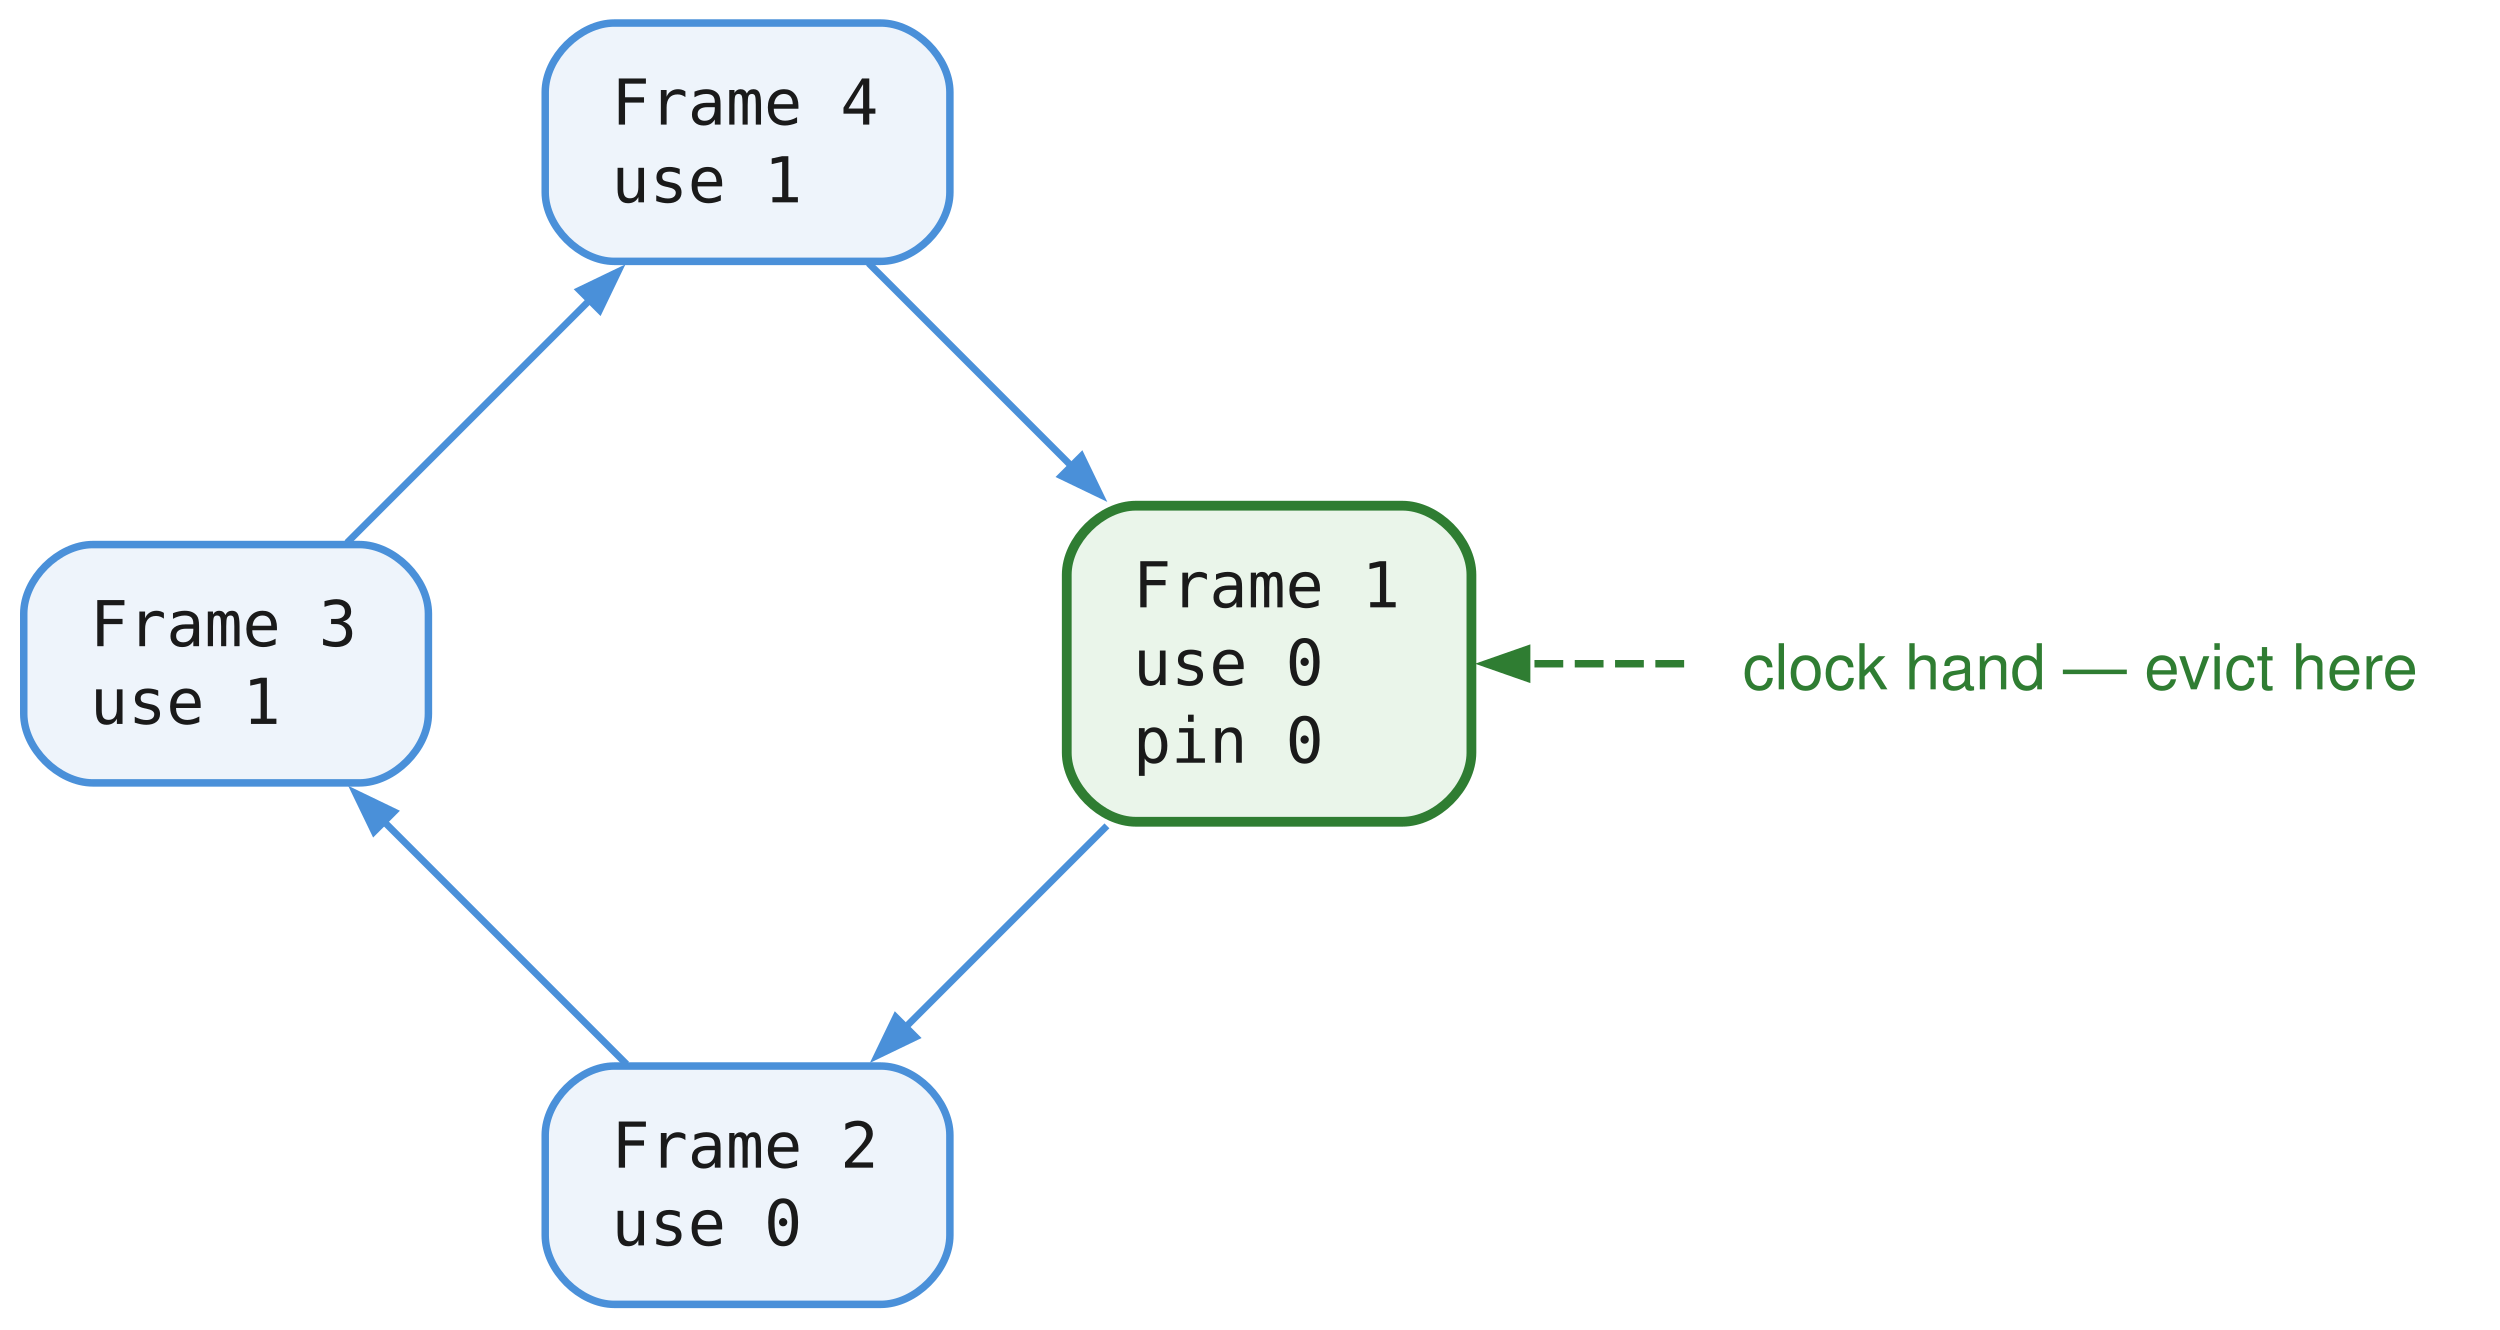
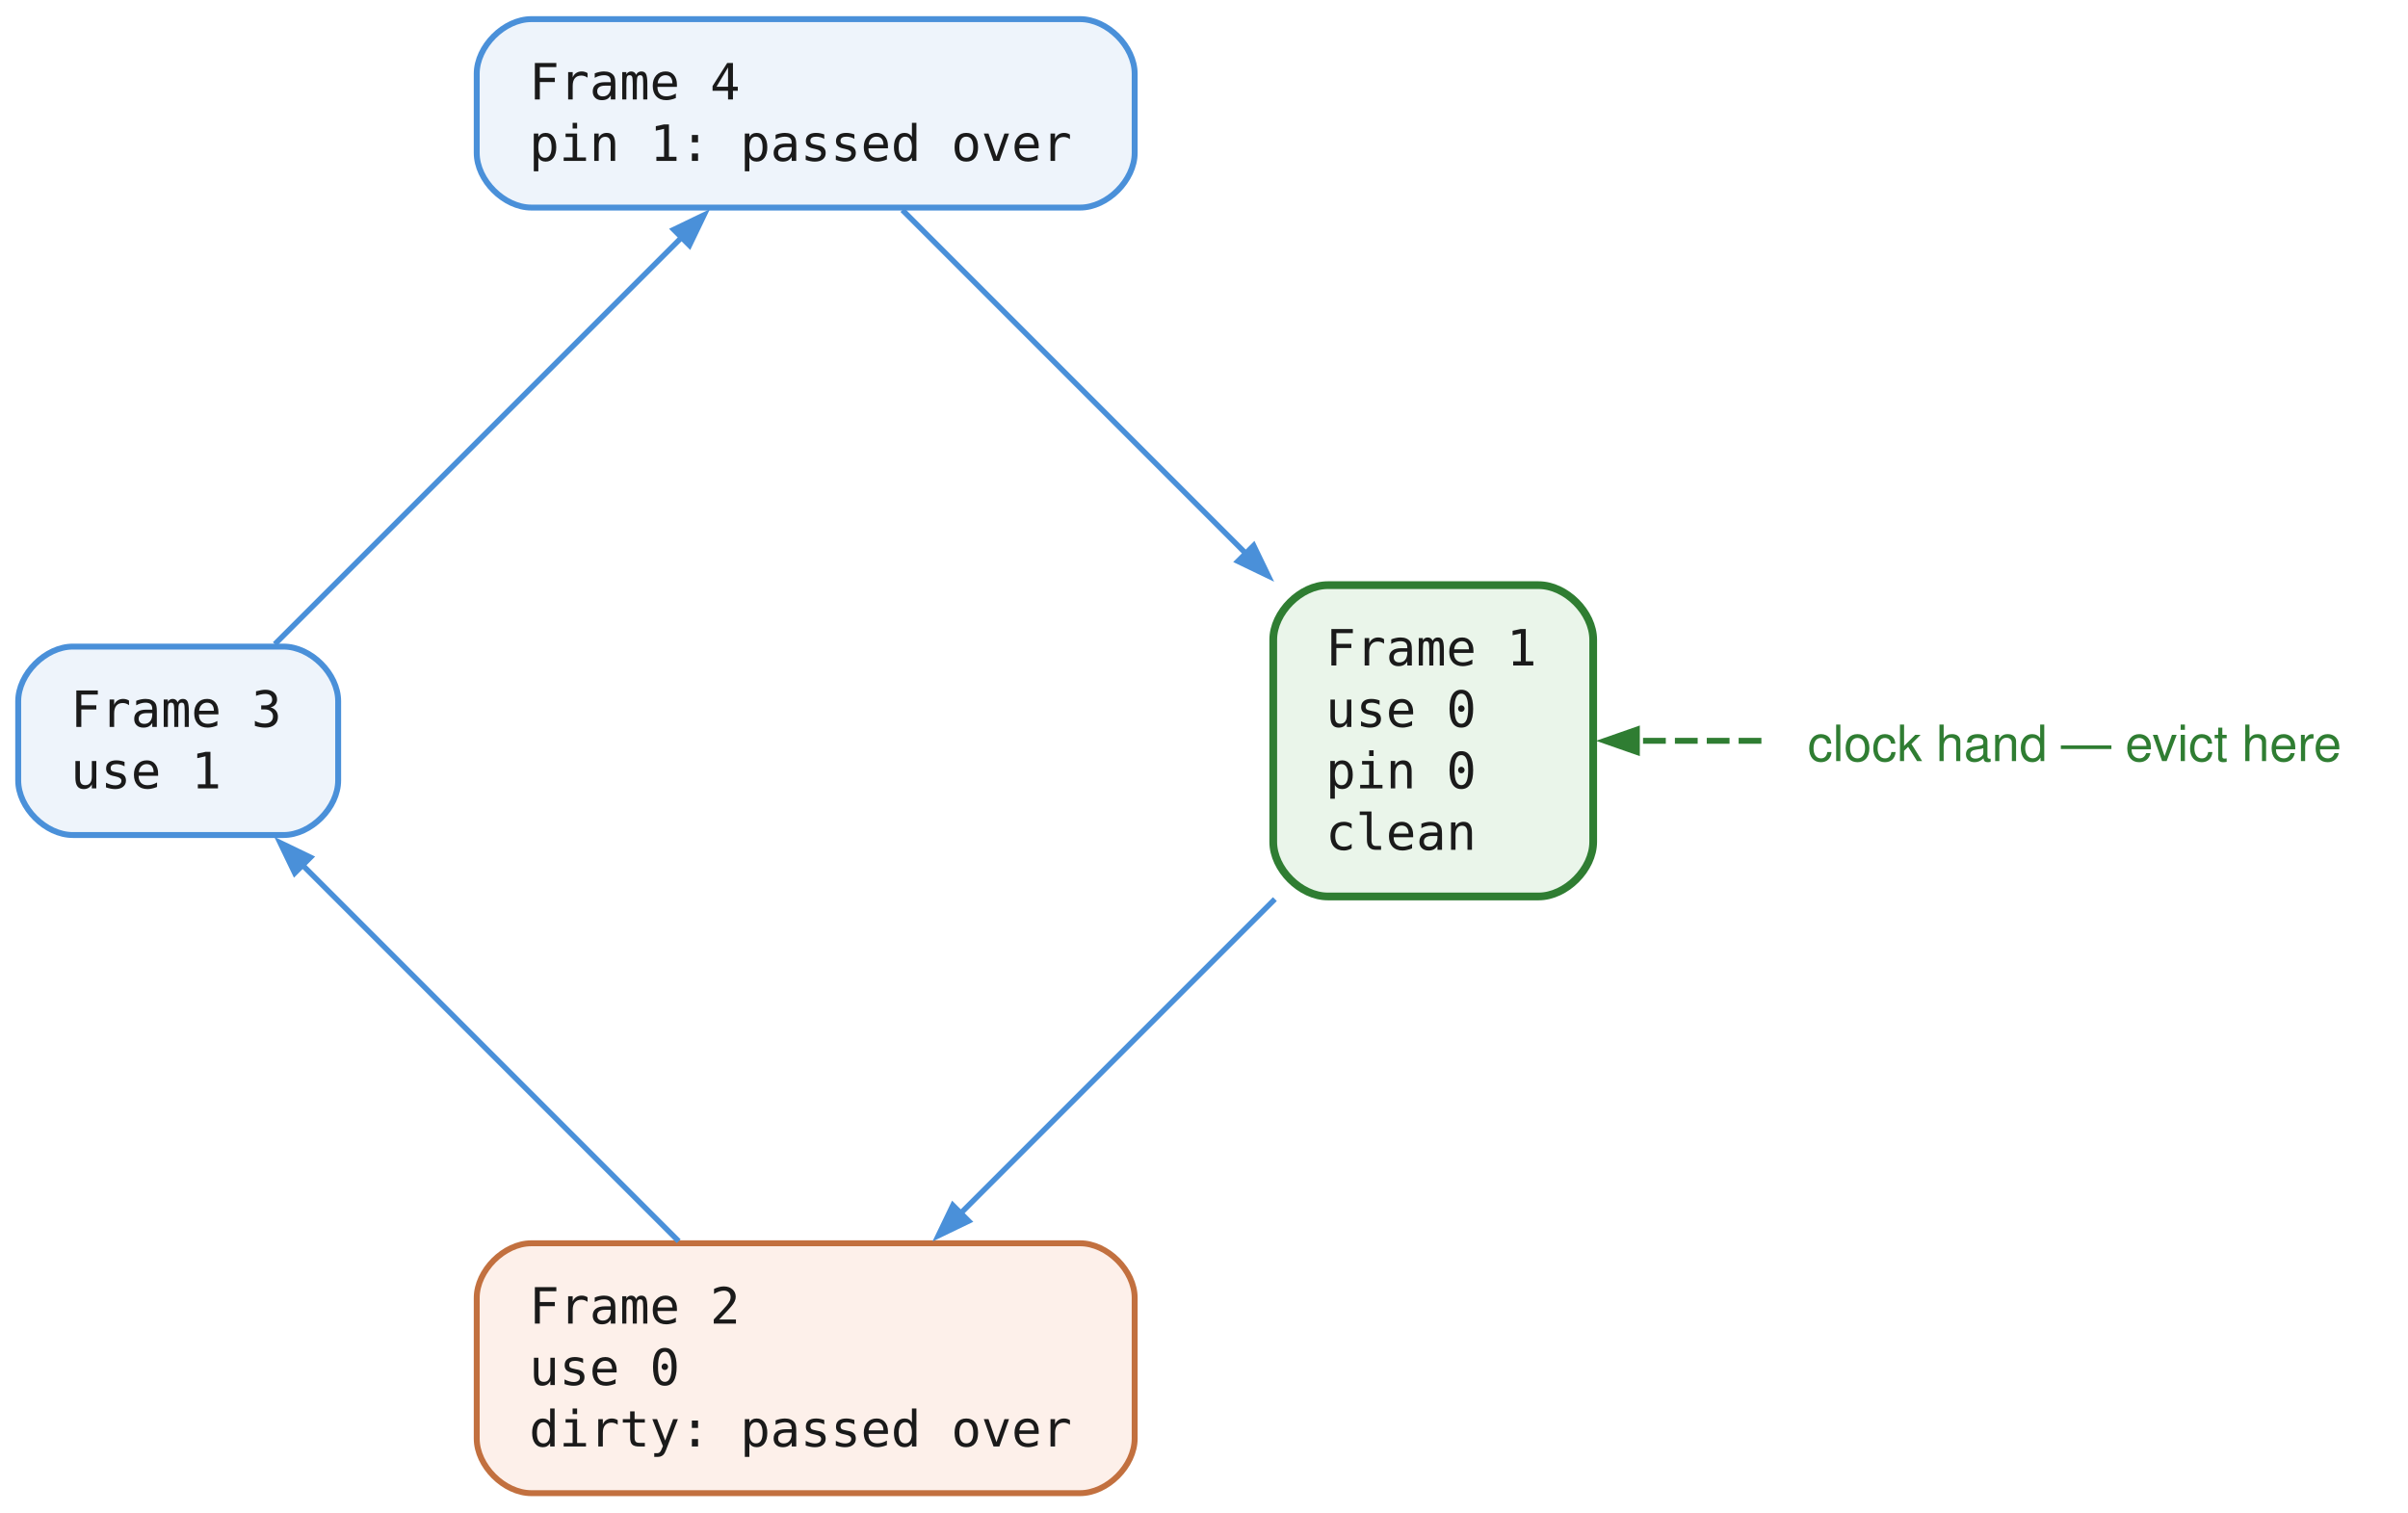
- <svg xmlns="http://www.w3.org/2000/svg" width="579" height="308" viewBox="0.00 0.00 434.00 231.00">
-   <g id="graph0" class="graph" transform="scale(1 1) rotate(0) translate(4 226.57)">
+ <svg xmlns="http://www.w3.org/2000/svg" width="705" height="443" viewBox="0.00 0.00 529.00 332.00">
+   <g id="graph0" class="graph" transform="scale(1 1) rotate(0) translate(4 327.86)">
    <g id="node1" class="node">
-       <path fill="#eaf5ea" stroke="#2f7d32" stroke-width="1.7" d="M239.46,-138.73C239.46,-138.73 193.17,-138.73 193.17,-138.73 187.17,-138.73 181.17,-132.73 181.17,-126.73 181.17,-126.73 181.17,-95.83 181.17,-95.83 181.17,-89.83 187.17,-83.83 193.17,-83.83 193.17,-83.83 239.46,-83.83 239.46,-83.83 245.46,-83.83 251.46,-89.83 251.46,-95.83 251.46,-95.83 251.46,-126.73 251.46,-126.73 251.46,-132.73 245.46,-138.73 239.46,-138.73" />
-       <text xml:space="preserve" text-anchor="start" x="192.69" y="-121.08" font-family="Menlo,Consolas,monospace" font-size="11.00" fill="#1a1a1a">Frame 1</text>
-       <text xml:space="preserve" text-anchor="start" x="192.69" y="-107.58" font-family="Menlo,Consolas,monospace" font-size="11.00" fill="#1a1a1a">use 0</text>
-       <text xml:space="preserve" text-anchor="start" x="192.69" y="-94.08" font-family="Menlo,Consolas,monospace" font-size="11.00" fill="#1a1a1a">pin 0</text>
+       <path fill="#eaf5ea" stroke="#2f7d32" stroke-width="1.7" d="M334,-199.5C334,-199.5 287.71,-199.5 287.71,-199.5 281.71,-199.5 275.71,-193.5 275.71,-187.5 275.71,-187.5 275.71,-143.1 275.71,-143.1 275.71,-137.1 281.71,-131.1 287.71,-131.1 287.71,-131.1 334,-131.1 334,-131.1 340,-131.1 346,-137.1 346,-143.1 346,-143.1 346,-187.5 346,-187.5 346,-193.5 340,-199.5 334,-199.5" />
+       <text xml:space="preserve" text-anchor="start" x="287.23" y="-181.85" font-family="Menlo,Consolas,monospace" font-size="11.00" fill="#1a1a1a">Frame 1</text>
+       <text xml:space="preserve" text-anchor="start" x="287.23" y="-168.35" font-family="Menlo,Consolas,monospace" font-size="11.00" fill="#1a1a1a">use 0</text>
+       <text xml:space="preserve" text-anchor="start" x="287.23" y="-154.85" font-family="Menlo,Consolas,monospace" font-size="11.00" fill="#1a1a1a">pin 0</text>
+       <text xml:space="preserve" text-anchor="start" x="287.23" y="-141.35" font-family="Menlo,Consolas,monospace" font-size="11.00" fill="#1a1a1a">clean</text>
    </g>
    <g id="node2" class="node">
-       <path fill="#eef4fb" stroke="#4a90d9" stroke-width="1.3" d="M148.87,-41.4C148.87,-41.4 102.58,-41.4 102.58,-41.4 96.58,-41.4 90.58,-35.4 90.58,-29.4 90.58,-29.4 90.58,-12 90.58,-12 90.58,-6 96.58,0 102.58,0 102.58,0 148.87,0 148.87,0 154.87,0 160.87,-6 160.87,-12 160.87,-12 160.87,-29.4 160.87,-29.4 160.87,-35.4 154.87,-41.4 148.87,-41.4" />
-       <text xml:space="preserve" text-anchor="start" x="102.1" y="-23.75" font-family="Menlo,Consolas,monospace" font-size="11.00" fill="#1a1a1a">Frame 2</text>
-       <text xml:space="preserve" text-anchor="start" x="102.1" y="-10.25" font-family="Menlo,Consolas,monospace" font-size="11.00" fill="#1a1a1a">use 0</text>
+       <path fill="#fdf0ea" stroke="#c2703f" stroke-width="1.3" d="M233.27,-54.9C233.27,-54.9 112.73,-54.9 112.73,-54.9 106.73,-54.9 100.73,-48.9 100.73,-42.9 100.73,-42.9 100.73,-12 100.73,-12 100.73,-6 106.73,0 112.73,0 112.73,0 233.27,0 233.27,0 239.27,0 245.27,-6 245.27,-12 245.27,-12 245.27,-42.9 245.27,-42.9 245.27,-48.9 239.27,-54.9 233.27,-54.9" />
+       <text xml:space="preserve" text-anchor="start" x="112.25" y="-37.25" font-family="Menlo,Consolas,monospace" font-size="11.00" fill="#1a1a1a">Frame 2</text>
+       <text xml:space="preserve" text-anchor="start" x="112.25" y="-23.75" font-family="Menlo,Consolas,monospace" font-size="11.00" fill="#1a1a1a">use 0</text>
+       <text xml:space="preserve" text-anchor="start" x="112.25" y="-10.25" font-family="Menlo,Consolas,monospace" font-size="11.00" fill="#1a1a1a">dirty: passed over</text>
    </g>
    <g id="edge1" class="edge">
-       <path fill="none" stroke="#4a90d9" stroke-width="1.2" d="M188.15,-83.12C176.93,-71.9 164.07,-59.04 152.95,-47.92" />
-       <polygon fill="#4a90d9" stroke="#4a90d9" stroke-width="1.2" points="154.93,-46.44 148.25,-43.22 151.47,-49.9 154.93,-46.44" />
+       <path fill="none" stroke="#4a90d9" stroke-width="1.2" d="M276.07,-130.52C254.87,-109.32 227.91,-82.36 206.88,-61.33" />
+       <polygon fill="#4a90d9" stroke="#4a90d9" stroke-width="1.2" points="208.8,-59.79 202.12,-56.57 205.33,-63.25 208.8,-59.79" />
    </g>
    <g id="node3" class="node">
-       <path fill="#eef4fb" stroke="#4a90d9" stroke-width="1.3" d="M58.29,-131.98C58.29,-131.98 12,-131.98 12,-131.98 6,-131.98 0,-125.98 0,-119.98 0,-119.98 0,-102.58 0,-102.58 0,-96.58 6,-90.58 12,-90.58 12,-90.58 58.29,-90.58 58.29,-90.58 64.29,-90.58 70.29,-96.58 70.29,-102.58 70.29,-102.58 70.29,-119.98 70.29,-119.98 70.29,-125.98 64.29,-131.98 58.29,-131.98" />
-       <text xml:space="preserve" text-anchor="start" x="11.52" y="-114.33" font-family="Menlo,Consolas,monospace" font-size="11.00" fill="#1a1a1a">Frame 3</text>
-       <text xml:space="preserve" text-anchor="start" x="11.52" y="-100.83" font-family="Menlo,Consolas,monospace" font-size="11.00" fill="#1a1a1a">use 1</text>
+       <path fill="#eef4fb" stroke="#4a90d9" stroke-width="1.3" d="M58.29,-186C58.29,-186 12,-186 12,-186 6,-186 0,-180 0,-174 0,-174 0,-156.6 0,-156.6 0,-150.6 6,-144.6 12,-144.6 12,-144.6 58.29,-144.6 58.29,-144.6 64.29,-144.6 70.29,-150.6 70.29,-156.6 70.29,-156.6 70.29,-174 70.29,-174 70.29,-180 64.29,-186 58.29,-186" />
+       <text xml:space="preserve" text-anchor="start" x="11.52" y="-168.35" font-family="Menlo,Consolas,monospace" font-size="11.00" fill="#1a1a1a">Frame 3</text>
+       <text xml:space="preserve" text-anchor="start" x="11.52" y="-154.85" font-family="Menlo,Consolas,monospace" font-size="11.00" fill="#1a1a1a">use 1</text>
    </g>
    <g id="edge2" class="edge">
-       <path fill="none" stroke="#4a90d9" stroke-width="1.2" d="M104.72,-41.71C92.12,-54.31 75.96,-70.47 62.39,-84.04" />
-       <polygon fill="#4a90d9" stroke="#4a90d9" stroke-width="1.2" points="60.86,-82.11 57.64,-88.79 64.32,-85.57 60.86,-82.11" />
+       <path fill="none" stroke="#4a90d9" stroke-width="1.2" d="M145.1,-55.35C120.98,-79.47 86.32,-114.13 62.39,-138.06" />
+       <polygon fill="#4a90d9" stroke="#4a90d9" stroke-width="1.2" points="60.75,-136.24 57.53,-142.92 64.21,-139.7 60.75,-136.24" />
    </g>
    <g id="node4" class="node">
-       <path fill="#eef4fb" stroke="#4a90d9" stroke-width="1.3" d="M148.87,-222.57C148.87,-222.57 102.58,-222.57 102.58,-222.57 96.58,-222.57 90.58,-216.57 90.58,-210.57 90.58,-210.57 90.58,-193.17 90.58,-193.17 90.58,-187.17 96.58,-181.17 102.58,-181.17 102.58,-181.17 148.87,-181.17 148.87,-181.17 154.87,-181.17 160.87,-187.17 160.87,-193.17 160.87,-193.17 160.87,-210.57 160.87,-210.57 160.87,-216.57 154.87,-222.57 148.87,-222.57" />
-       <text xml:space="preserve" text-anchor="start" x="102.1" y="-204.92" font-family="Menlo,Consolas,monospace" font-size="11.00" fill="#1a1a1a">Frame 4</text>
-       <text xml:space="preserve" text-anchor="start" x="102.1" y="-191.42" font-family="Menlo,Consolas,monospace" font-size="11.00" fill="#1a1a1a">use 1</text>
+       <path fill="#eef4fb" stroke="#4a90d9" stroke-width="1.3" d="M233.27,-323.86C233.27,-323.86 112.73,-323.86 112.73,-323.86 106.73,-323.86 100.73,-317.86 100.73,-311.86 100.73,-311.86 100.73,-294.46 100.73,-294.46 100.73,-288.46 106.73,-282.46 112.73,-282.46 112.73,-282.46 233.27,-282.46 233.27,-282.46 239.27,-282.46 245.27,-288.46 245.27,-294.46 245.27,-294.46 245.27,-311.86 245.27,-311.86 245.27,-317.86 239.27,-323.86 233.27,-323.86" />
+       <text xml:space="preserve" text-anchor="start" x="112.25" y="-306.21" font-family="Menlo,Consolas,monospace" font-size="11.00" fill="#1a1a1a">Frame 4</text>
+       <text xml:space="preserve" text-anchor="start" x="112.25" y="-292.71" font-family="Menlo,Consolas,monospace" font-size="11.00" fill="#1a1a1a">pin 1: passed over</text>
    </g>
    <g id="edge3" class="edge">
-       <path fill="none" stroke="#4a90d9" stroke-width="1.2" d="M56.15,-132.29C68.75,-144.89 84.91,-161.05 98.49,-174.63" />
-       <polygon fill="#4a90d9" stroke="#4a90d9" stroke-width="1.2" points="96.55,-176.16 103.24,-179.38 100.02,-172.69 96.55,-176.16" />
+       <path fill="none" stroke="#4a90d9" stroke-width="1.2" d="M56.38,-186.54C80.44,-210.59 119.68,-249.84 145.92,-276.08" />
+       <polygon fill="#4a90d9" stroke="#4a90d9" stroke-width="1.2" points="144,-277.62 150.68,-280.84 147.46,-274.16 144,-277.62" />
    </g>
    <g id="edge4" class="edge">
-       <path fill="none" stroke="#4a90d9" stroke-width="1.2" d="M146.74,-180.86C157.24,-170.36 170.22,-157.38 182.11,-145.49" />
-       <polygon fill="#4a90d9" stroke="#4a90d9" stroke-width="1.2" points="183.71,-147.35 186.93,-140.67 180.24,-143.89 183.71,-147.35" />
+       <path fill="none" stroke="#4a90d9" stroke-width="1.2" d="M194.24,-281.92C214.29,-261.87 244.9,-231.25 269.73,-206.42" />
+       <polygon fill="#4a90d9" stroke="#4a90d9" stroke-width="1.2" points="271.41,-208.21 274.63,-201.53 267.94,-204.75 271.41,-208.21" />
    </g>
    <g id="node5" class="node">
-       <text xml:space="preserve" text-anchor="middle" x="357.21" y="-106.83" font-family="Helvetica,Arial,sans-serif" font-size="11.00" fill="#2f7d32">clock hand — evict here</text>
+       <text xml:space="preserve" text-anchor="middle" x="451.75" y="-160.85" font-family="Helvetica,Arial,sans-serif" font-size="11.00" fill="#2f7d32">clock hand — evict here</text>
    </g>
    <g id="edge5" class="edge">
-       <path fill="none" stroke="#2f7d32" stroke-width="1.3" stroke-dasharray="5,2" d="M288.41,-111.28C279.08,-111.28 269.71,-111.28 260.96,-111.28" />
-       <polygon fill="#2f7d32" stroke="#2f7d32" stroke-width="1.3" points="261.05,-108.83 254.05,-111.28 261.05,-113.73 261.05,-108.83" />
+       <path fill="none" stroke="#2f7d32" stroke-width="1.3" stroke-dasharray="5,2" d="M382.95,-165.3C373.62,-165.3 364.25,-165.3 355.49,-165.3" />
+       <polygon fill="#2f7d32" stroke="#2f7d32" stroke-width="1.3" points="355.59,-162.85 348.59,-165.3 355.59,-167.75 355.59,-162.85" />
    </g>
  </g>
</svg>
